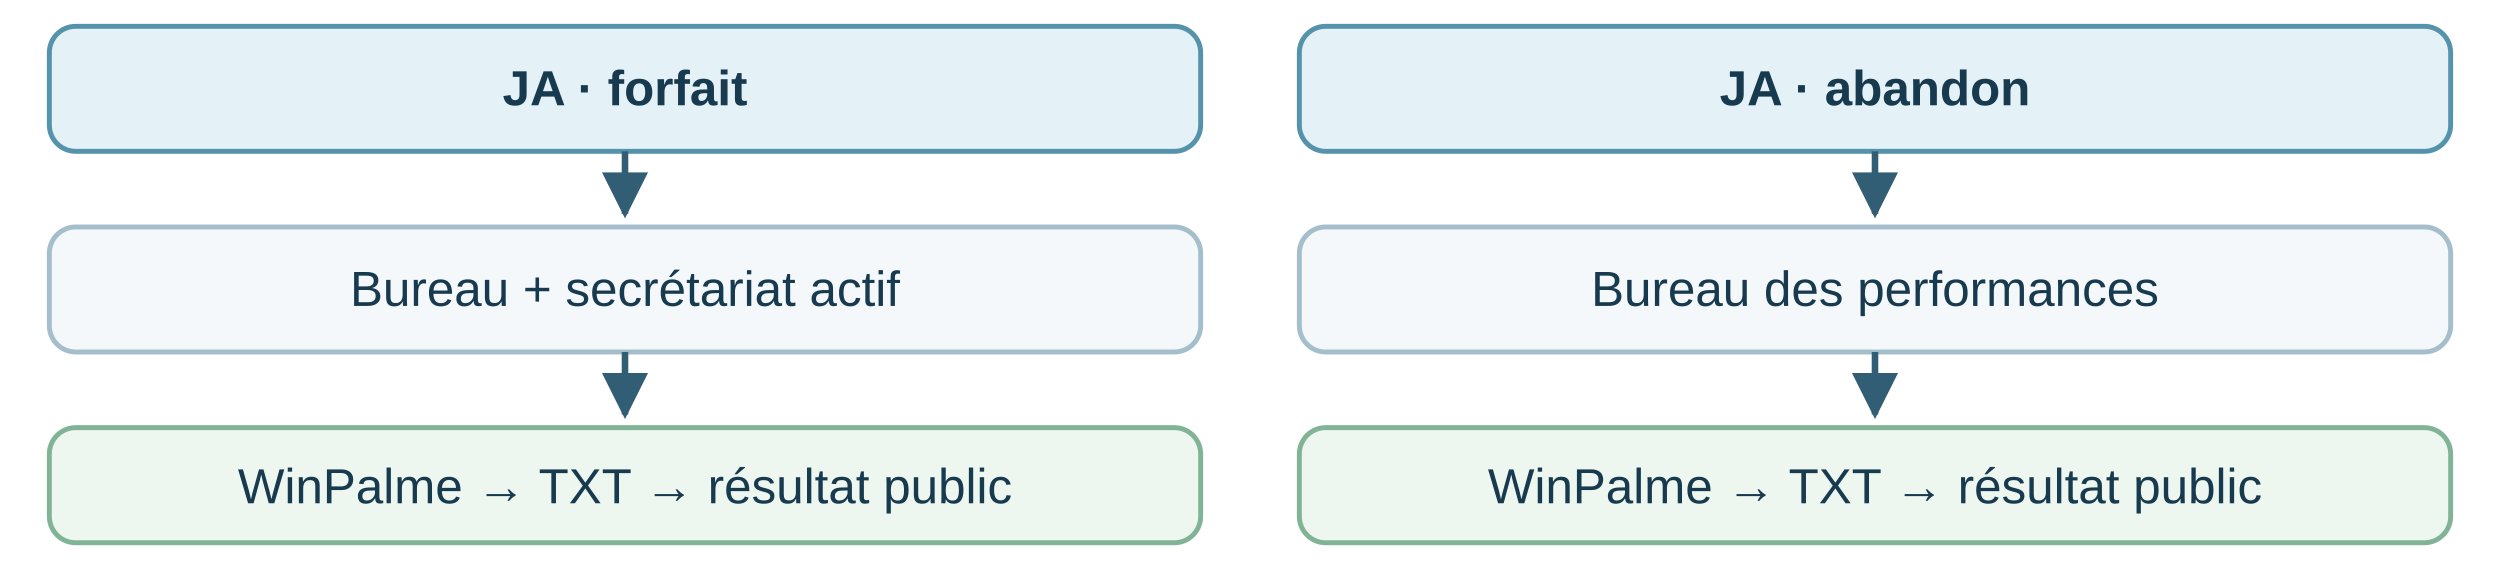
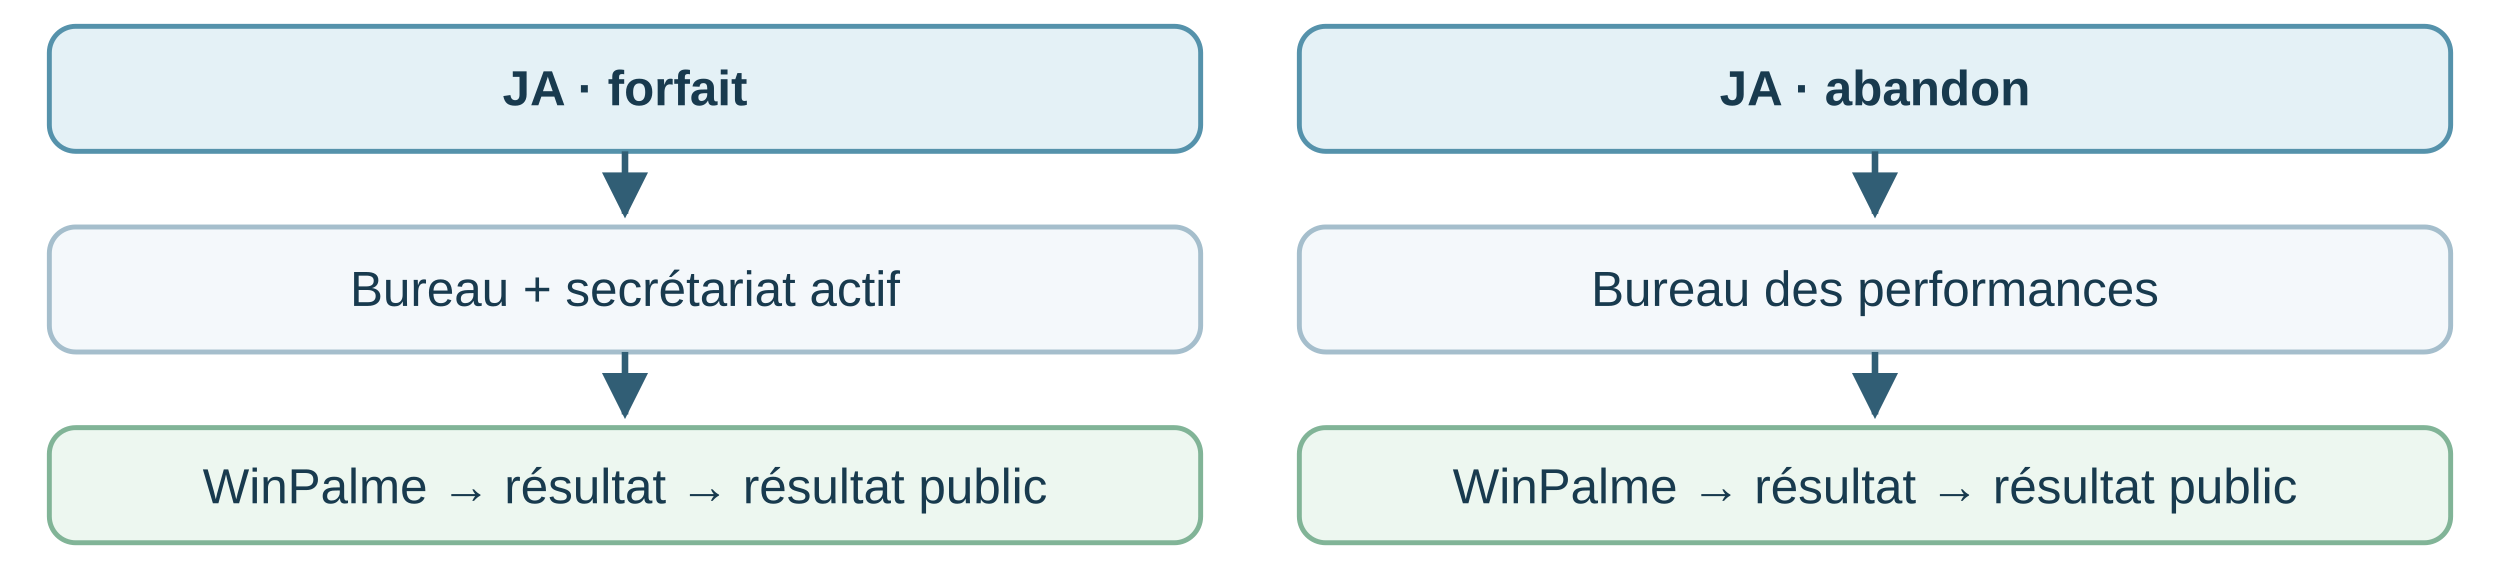
<svg xmlns="http://www.w3.org/2000/svg" viewBox="0 0 760 172" role="img" aria-labelledby="title desc">
  <defs>
    <marker id="arrow" viewBox="0 0 10 10" refX="9" refY="5" markerWidth="7" markerHeight="7" orient="auto">
      <path d="M0 0 10 5 0 10z" fill="#315e75" />
    </marker>
  </defs>
  <style>text{font-family:Arial,sans-serif;font-size:15px;fill:#183a4e;text-anchor:middle}.head{font-weight:700}.box{fill:#f4f8fb;stroke:#a5becc;stroke-width:1.5}.start{fill:#e4f1f6;stroke:#5592ab}.end{fill:#edf7f0;stroke:#81b497}.line{fill:none;stroke:#315e75;stroke-width:2;marker-end:url(#arrow)}</style>
  <rect class="box start" x="15" y="8" width="350" height="38" rx="8" />
  <text class="head" x="190" y="32">JA · forfait</text>
  <path class="line" d="M190 46V65" />
  <rect class="box" x="15" y="69" width="350" height="38" rx="8" />
  <text x="190" y="93">Bureau + secrétariat actif</text>
  <path class="line" d="M190 107V126" />
  <rect class="box end" x="15" y="130" width="350" height="35" rx="8" />
-   <text x="190" y="153">WinPalme → TXT → résultat public</text>
+   <text x="190" y="153">WinPalme → résultat → résultat public</text>
  <rect class="box start" x="395" y="8" width="350" height="38" rx="8" />
  <text class="head" x="570" y="32">JA · abandon</text>
  <path class="line" d="M570 46V65" />
  <rect class="box" x="395" y="69" width="350" height="38" rx="8" />
  <text x="570" y="93">Bureau des performances</text>
  <path class="line" d="M570 107V126" />
  <rect class="box end" x="395" y="130" width="350" height="35" rx="8" />
-   <text x="570" y="153">WinPalme → TXT → résultat public</text>
+   <text x="570" y="153">WinPalme → résultat → résultat public</text>
</svg>
